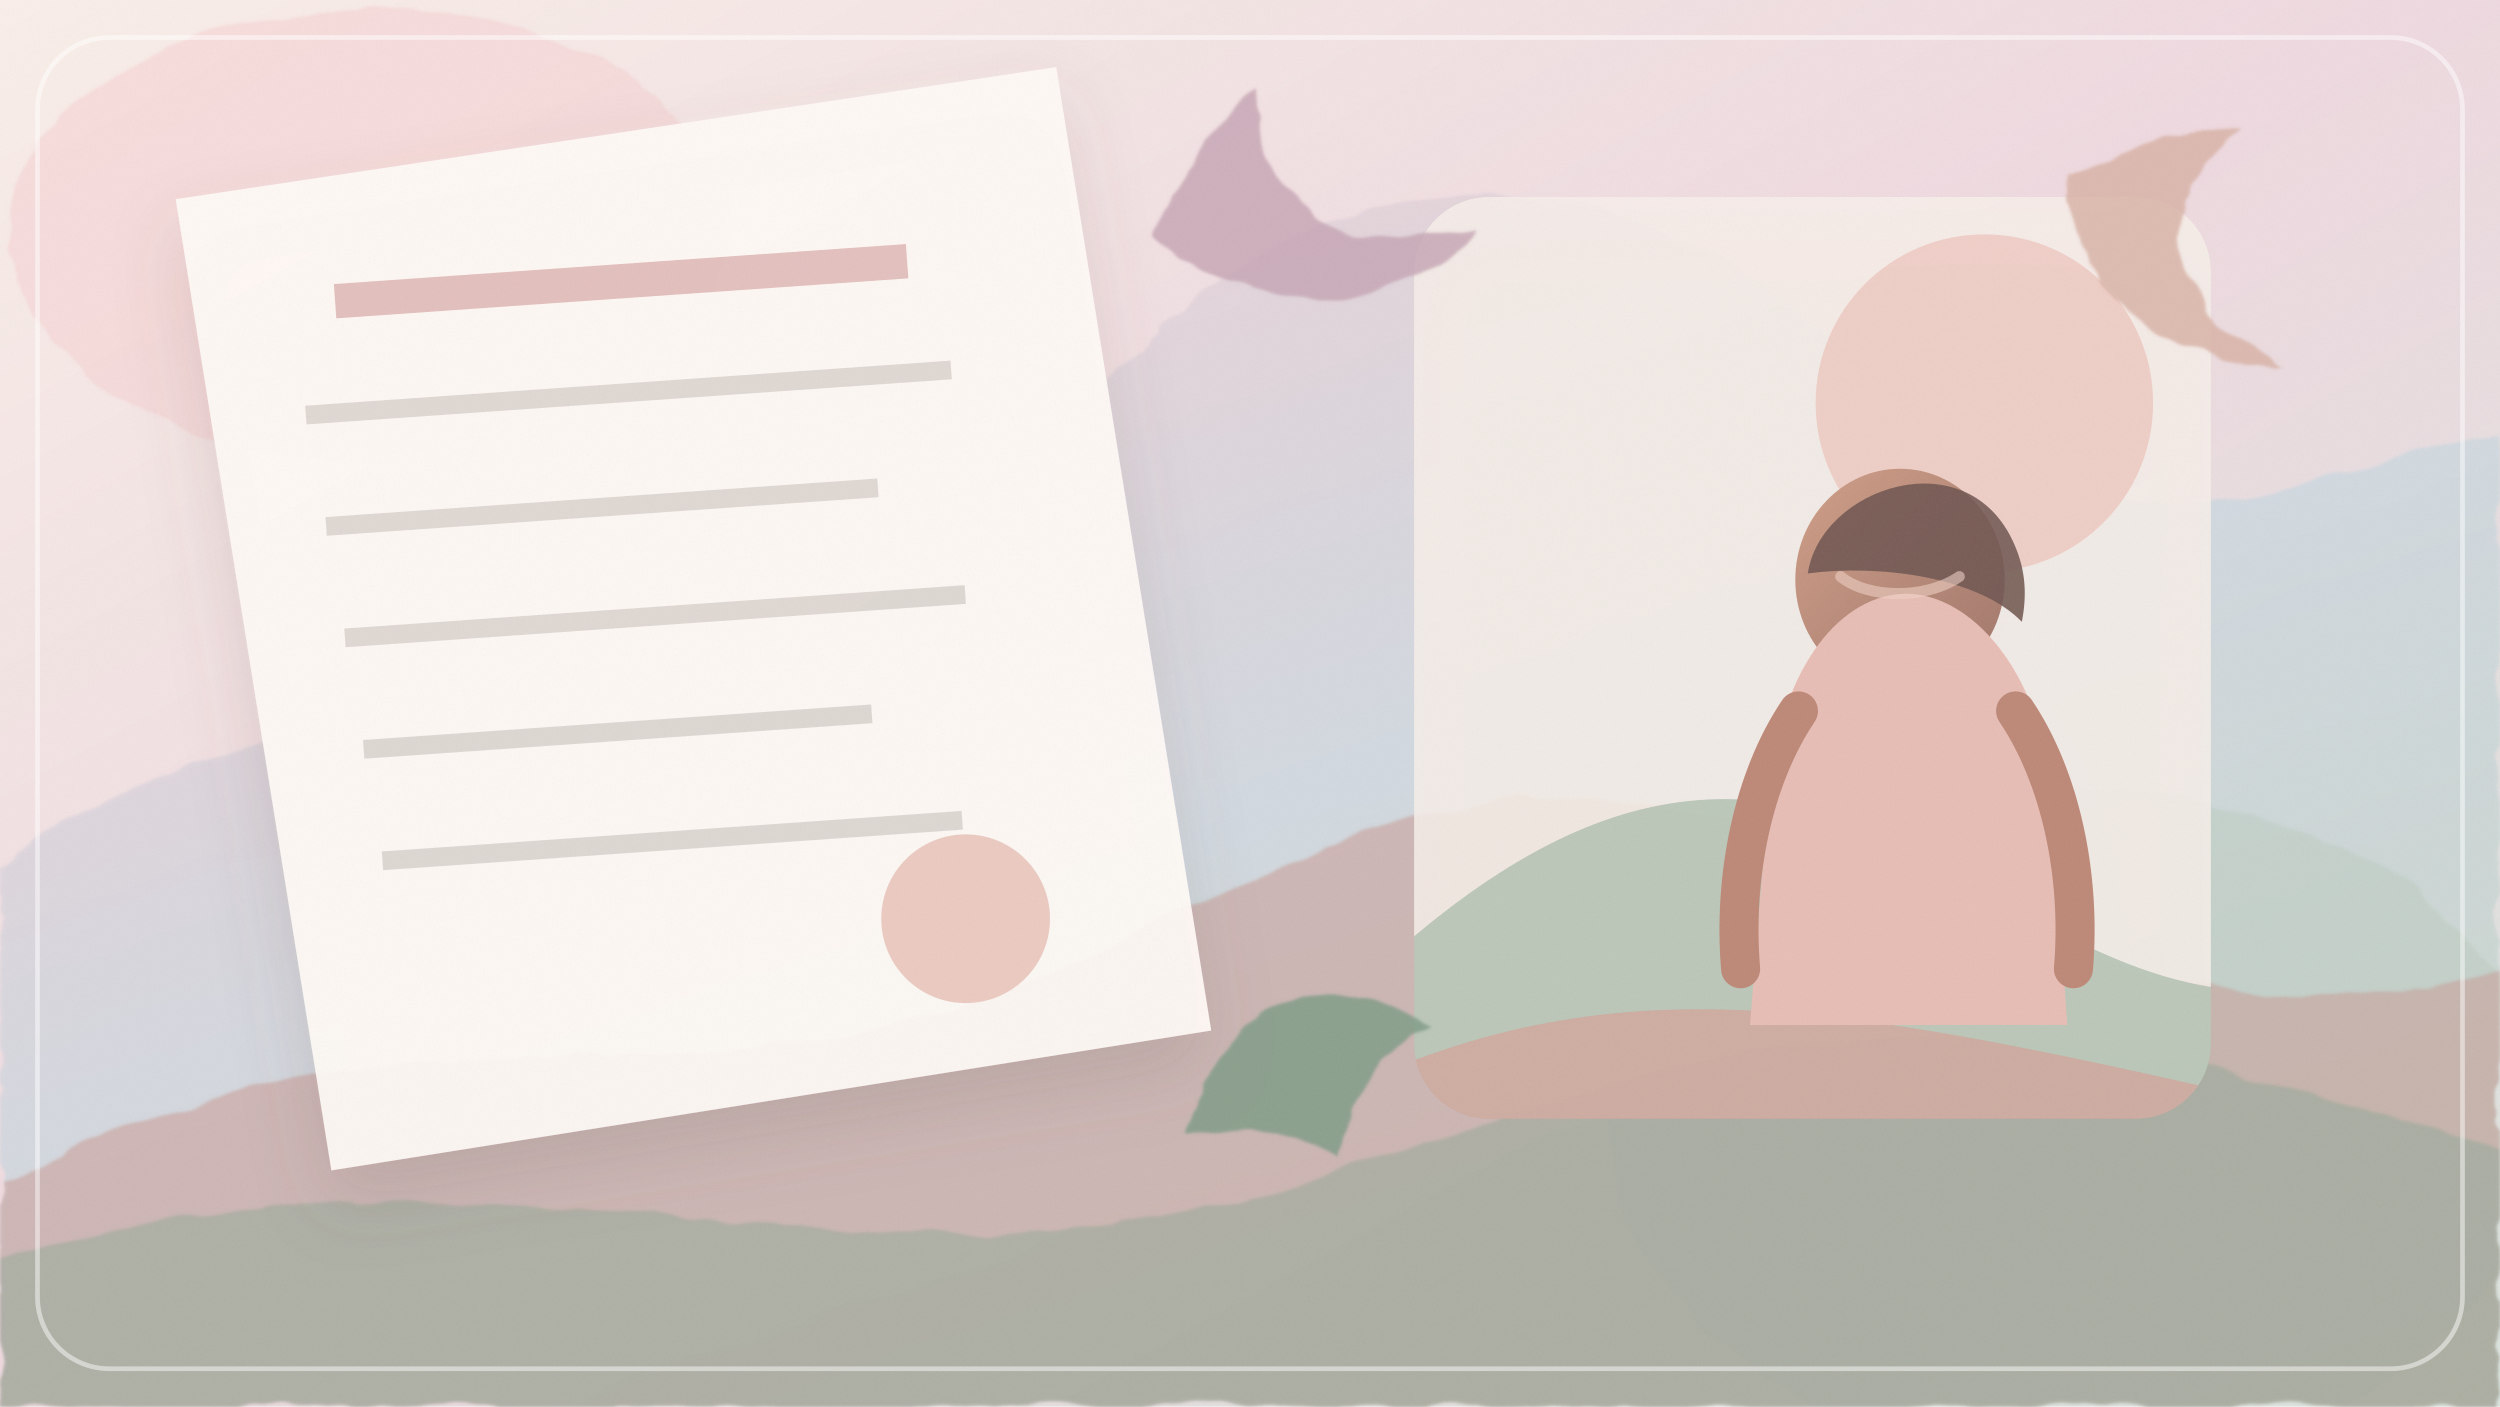
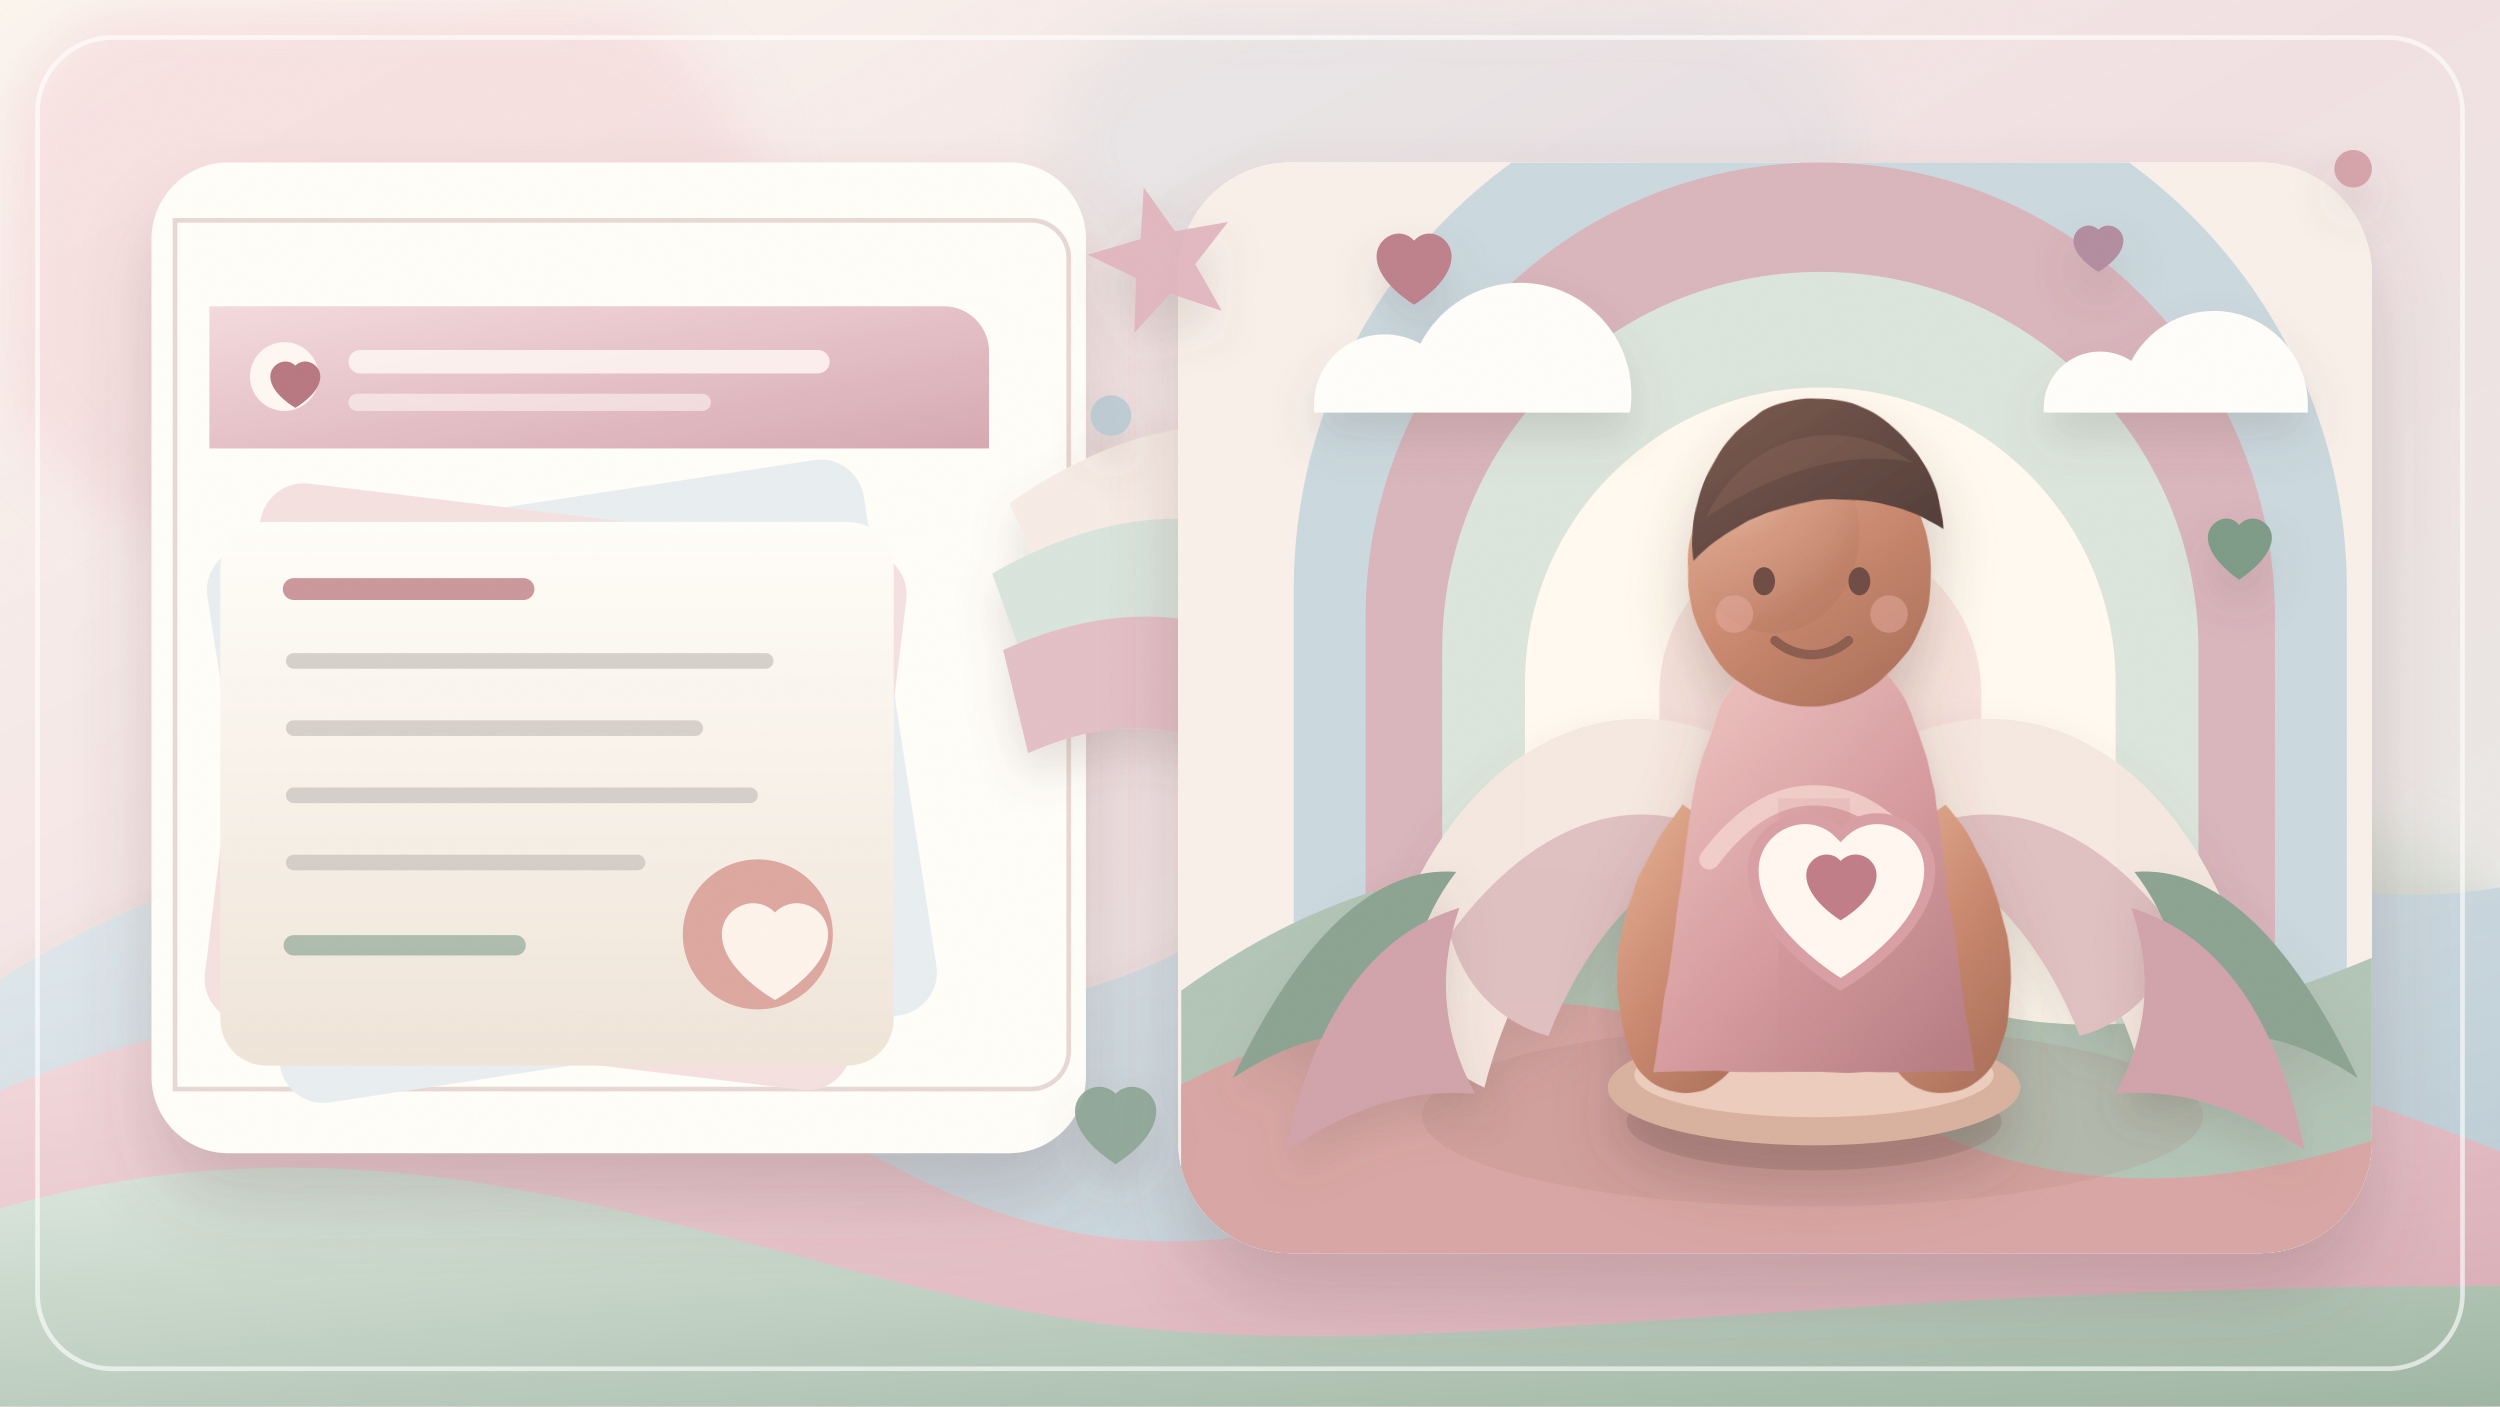
<svg xmlns="http://www.w3.org/2000/svg" viewBox="0 0 1600 900" role="img" aria-labelledby="title desc">
  <defs>
-     <linearGradient id="paper" x1="0" y1="0" x2="1" y2="1">
-       <stop offset="0" stop-color="#f9eee8" />
-       <stop offset=".48" stop-color="#eed9df" />
-       <stop offset="1" stop-color="#dbe4df" />
+     <linearGradient id="bg" x1="0" y1="0" x2="1" y2="1">
+       <stop offset="0" stop-color="#fbf5ee" />
+       <stop offset=".48" stop-color="#f1e0e2" />
+       <stop offset="1" stop-color="#e5ece6" />
    </linearGradient>
-     <linearGradient id="sky" x1=".15" y1="0" x2=".9" y2="1">
-       <stop offset="0" stop-color="#efd0d7" />
-       <stop offset=".5" stop-color="#cfd8df" />
-       <stop offset="1" stop-color="#c7d4c8" />
+     <linearGradient id="paperRose" x1="0" y1="0" x2="1" y2="1">
+       <stop offset="0" stop-color="#f3dadd" />
+       <stop offset="1" stop-color="#d6a9b1" />
    </linearGradient>
-     <linearGradient id="child" x1="0" y1="0" x2="1" y2="1">
-       <stop offset="0" stop-color="#cf9e87" />
-       <stop offset="1" stop-color="#9f7569" />
+     <linearGradient id="paperSage" x1="0" y1="0" x2="1" y2="1">
+       <stop offset="0" stop-color="#dce7dd" />
+       <stop offset="1" stop-color="#9fb5a3" />
    </linearGradient>
-     <filter id="watercolor" x="-20%" y="-20%" width="140%" height="140%">
-       <feTurbulence type="fractalNoise" baseFrequency=".018 .035" numOctaves="3" seed="17" result="noise" />
-       <feDisplacementMap in="SourceGraphic" in2="noise" scale="13" xChannelSelector="R" yChannelSelector="G" result="rough" />
-       <feGaussianBlur in="rough" stdDeviation="1.2" />
+     <linearGradient id="paperMist" x1="0" y1="0" x2="1" y2="1">
+       <stop offset="0" stop-color="#e7edf0" />
+       <stop offset="1" stop-color="#b7c8d1" />
+     </linearGradient>
+     <linearGradient id="paperCream" x1="0" y1="0" x2="0" y2="1">
+       <stop offset="0" stop-color="#fffdf8" />
+       <stop offset="1" stop-color="#efe4d8" />
+     </linearGradient>
+     <linearGradient id="claySkin" x1=".2" y1="0" x2=".9" y2="1">
+       <stop offset="0" stop-color="#e2ad91" />
+       <stop offset=".52" stop-color="#c8876e" />
+       <stop offset="1" stop-color="#a96f5a" />
+     </linearGradient>
+     <linearGradient id="clayDress" x1=".1" y1="0" x2=".9" y2="1">
+       <stop offset="0" stop-color="#f0c9c5" />
+       <stop offset=".55" stop-color="#d79da0" />
+       <stop offset="1" stop-color="#b77f84" />
+     </linearGradient>
+     <linearGradient id="clayHair" x1="0" y1="0" x2="1" y2="1">
+       <stop offset="0" stop-color="#7c5b51" />
+       <stop offset="1" stop-color="#4f3c38" />
+     </linearGradient>
+     <radialGradient id="halo" cx="50%" cy="42%" r="62%">
+       <stop offset="0" stop-color="#fff7e8" stop-opacity=".96" />
+       <stop offset=".62" stop-color="#f4d6d3" stop-opacity=".72" />
+       <stop offset="1" stop-color="#d8e5dc" stop-opacity=".18" />
+     </radialGradient>
+     <radialGradient id="clayHighlight" cx="30%" cy="22%" r="75%">
+       <stop offset="0" stop-color="#fff" stop-opacity=".58" />
+       <stop offset=".45" stop-color="#fff" stop-opacity=".08" />
+       <stop offset="1" stop-color="#7c4b3b" stop-opacity=".22" />
+     </radialGradient>
+     <filter id="paperShadow" x="-30%" y="-30%" width="160%" height="180%">
+       <feDropShadow dx="0" dy="16" stdDeviation="14" flood-color="#725c58" flood-opacity=".18" />
    </filter>
-     <filter id="paperShadow" x="-30%" y="-30%" width="160%" height="180%">
-       <feDropShadow dx="0" dy="22" stdDeviation="22" flood-color="#715b58" flood-opacity=".18" />
+     <filter id="deepPaperShadow" x="-35%" y="-35%" width="170%" height="190%">
+       <feDropShadow dx="0" dy="28" stdDeviation="24" flood-color="#664c4b" flood-opacity=".23" />
    </filter>
-     <filter id="grain" x="0" y="0" width="100%" height="100%">
-       <feTurbulence type="fractalNoise" baseFrequency=".7" numOctaves="2" seed="9" result="grain" />
-       <feColorMatrix in="grain" type="saturate" values="0" result="mono" />
+     <filter id="clayShadow" x="-35%" y="-35%" width="170%" height="190%">
+       <feDropShadow dx="0" dy="22" stdDeviation="18" flood-color="#65463f" flood-opacity=".28" />
+     </filter>
+     <filter id="softBlur" x="-20%" y="-20%" width="140%" height="140%">
+       <feGaussianBlur stdDeviation="18" />
+     </filter>
+     <filter id="paperTexture" x="0" y="0" width="100%" height="100%">
+       <feTurbulence type="fractalNoise" baseFrequency=".72" numOctaves="3" seed="18" result="noise" />
+       <feColorMatrix in="noise" type="saturate" values="0" result="mono" />
      <feComponentTransfer in="mono">
-         <feFuncA type="table" tableValues="0 .08" />
+         <feFuncA type="table" tableValues="0 .055" />
      </feComponentTransfer>
    </filter>
-     <clipPath id="frame">
-       <rect x="905" y="126" width="510" height="590" rx="48" />
+     <filter id="clayTexture" x="-15%" y="-15%" width="130%" height="130%">
+       <feTurbulence type="fractalNoise" baseFrequency=".025" numOctaves="3" seed="11" result="noise" />
+       <feDisplacementMap in="SourceGraphic" in2="noise" scale="2.8" xChannelSelector="R" yChannelSelector="G" />
+     </filter>
+     <clipPath id="stageClip">
+       <path d="M826 104h620c40 0 72 32 72 72v554c0 40-32 72-72 72H826c-40 0-72-32-72-72V176c0-40 32-72 72-72z" />
+     </clipPath>
+     <clipPath id="childHeadClip">
+       <ellipse cx="1158" cy="366" rx="78" ry="86" />
    </clipPath>
  </defs>
-   <rect width="1600" height="900" fill="url(#paper)" />
-   <g filter="url(#watercolor)" opacity=".94">
-     <path d="M-70 620C160 380 335 512 515 410c190-107 262-339 508-275 173 45 235 213 408 185 83-13 149-62 239-32v612H-70z" fill="url(#sky)" />
-     <ellipse cx="236" cy="150" rx="230" ry="145" fill="#f4cfd1" opacity=".58" />
-     <ellipse cx="1330" cy="720" rx="300" ry="215" fill="#b9c9be" opacity=".54" />
-     <path d="M0 757c256-126 402-55 588-105 173-47 296-176 495-132 173 39 298 164 517 100v280H0z" fill="#c89e98" opacity=".62" />
-     <path d="M0 807c310-98 527 33 790-39 258-71 395-177 810-31v163H0z" fill="#8fa594" opacity=".54" />
+   <rect width="1600" height="900" fill="url(#bg)" />
+   <ellipse cx="236" cy="164" rx="260" ry="210" fill="#f2cdd2" opacity=".42" filter="url(#softBlur)" />
+   <ellipse cx="1370" cy="760" rx="350" ry="250" fill="#a9c1af" opacity=".30" filter="url(#softBlur)" />
+   <ellipse cx="930" cy="92" rx="260" ry="130" fill="#c4d4dc" opacity=".24" filter="url(#softBlur)" />
+   <g filter="url(#paperShadow)">
+     <path d="M-40 654c205-149 360-119 510-48 162 77 275 25 394-69 143-113 301-132 458-41 111 64 194 97 318 63v341H-40z" fill="url(#paperMist)" />
+     <path d="M-40 716c243-119 434-62 619 34 127 66 245 57 388-17 215-112 393-96 673 20v147H-40z" fill="url(#paperRose)" />
+     <path d="M-40 786c270-94 470 7 690 52 230 47 460-18 990-15v77H-40z" fill="url(#paperSage)" />
+   </g>
+   <g filter="url(#deepPaperShadow)">
+     <path d="M97 153c0-27 22-49 49-49h500c27 0 49 22 49 49v536c0 27-22 49-49 49H146c-27 0-49-22-49-49z" fill="#fffdf8" />
+     <path d="M112 141h548c13 0 24 11 24 24v508c0 13-11 24-24 24H112z" fill="none" stroke="#e8d8d3" stroke-width="3" />
+     <path d="M134 196h470c16 0 29 13 29 29v62H134z" fill="url(#paperRose)" />
+     <circle cx="182" cy="241" r="22" fill="#fff9f3" opacity=".96" />
+     <path d="M173 241c0-8 10-13 16-7 6-6 16-1 16 7 0 11-16 20-16 20s-16-9-16-20z" fill="#b87982" />
+     <rect x="223" y="224" width="308" height="15" rx="7.5" fill="#fff8f4" opacity=".82" />
+     <rect x="223" y="252" width="232" height="11" rx="5.5" fill="#fff8f4" opacity=".56" />
+     <g transform="translate(0 6)">
+       <path d="M161 337l367-43c15-2 29 9 31 24l36 302c2 15-9 29-24 31l-367 43c-15 2-29-9-31-24l-36-302c-2-15 9-29 24-31z" fill="#e8eef0" transform="rotate(-2 366 493)" />
+       <path d="M185 315l359 18c16 1 28 14 27 30l-15 290c-1 16-14 28-30 27l-359-18c-16-1-28-14-27-30l15-290c1-16 14-28 30-27z" fill="#f4e1df" transform="rotate(4 355 499)" />
+       <path d="M171 328h371c17 0 30 13 30 30v288c0 17-13 30-30 30H171c-17 0-30-13-30-30V358c0-17 13-30 30-30z" fill="url(#paperCream)" />
+       <path d="M188 371h147" stroke="#c58d92" stroke-width="14" stroke-linecap="round" opacity=".9" />
+       <path d="M188 417h302M188 460h257M188 503h292M188 546h220" stroke="#c7c2bc" stroke-width="10" stroke-linecap="round" opacity=".72" />
+       <path d="M188 599h142" stroke="#a5b6a8" stroke-width="13" stroke-linecap="round" opacity=".88" />
+       <circle cx="485" cy="592" r="48" fill="#dca8a0" />
+       <path d="M462 592c0-17 21-27 34-14 13-13 34-3 34 14 0 23-34 42-34 42s-34-19-34-42z" fill="#fff8f0" opacity=".94" />
+     </g>
  </g>
  <g filter="url(#paperShadow)">
-     <path d="M132 105l568-45 56 622-568 50z" fill="#fffaf5" opacity=".93" transform="rotate(-4 444 396)" />
-     <path d="M214 169h367v22H214z" fill="#d8aaa9" opacity=".72" transform="rotate(-4 397 180)" />
-     <path d="M205 245h414v12H205zm8 72h354v12H213zm7 72h398v12H220zm7 72h326v12H227zm7 72h372v12H234z" fill="#c8c1bc" opacity=".58" transform="rotate(-4 410 391)" />
-     <circle cx="618" cy="588" r="54" fill="#e6c0b5" opacity=".8" />
+     <path d="M646 322c88-61 163-63 237-18l-34 70c-61-28-112-22-173 17z" fill="#f7ece5" />
+     <path d="M635 367c91-52 169-43 229 7l-45 59c-54-31-99-28-158 7z" fill="#d9e4dc" />
+     <path d="M642 416c84-38 156-23 210 26l-51 48c-46-30-90-31-143-8z" fill="#e3c0c5" />
  </g>
-   <g clip-path="url(#frame)" filter="url(#paperShadow)">
-     <rect x="905" y="126" width="510" height="590" rx="48" fill="#f8efe9" opacity=".85" />
-     <circle cx="1270" cy="258" r="108" fill="#edc2b9" opacity=".7" />
-     <path d="M855 645c145-143 259-172 403-83 92 57 163 89 247 63v160H855z" fill="#aebfaf" opacity=".82" />
-     <path d="M855 700c188-90 333-56 650 17v94H855z" fill="#d2a49b" opacity=".78" />
-     <g transform="translate(1132 302)">
-       <ellipse cx="84" cy="69" rx="67" ry="71" fill="url(#child)" />
-       <path d="M25 65c8-55 102-87 132-19 8 18 8 34 5 50-28-29-92-37-137-31z" fill="#6e5550" opacity=".86" />
-       <path d="M0 204c8-82 48-126 88-126s85 47 93 126l10 150H-12z" fill="#e7bdb5" />
-       <path d="M19 153c-29 43-42 106-37 165" fill="none" stroke="#bd8877" stroke-width="25" stroke-linecap="round" />
-       <path d="M158 153c29 43 42 106 37 165" fill="none" stroke="#bd8877" stroke-width="25" stroke-linecap="round" />
-       <path d="M46 67c17 14 54 15 76 0" fill="none" stroke="#f0d1c4" stroke-width="7" stroke-linecap="round" opacity=".58" />
+   <g filter="url(#deepPaperShadow)">
+     <path d="M826 104h620c40 0 72 32 72 72v554c0 40-32 72-72 72H826c-40 0-72-32-72-72V176c0-40 32-72 72-72z" fill="#fffaf5" />
+   </g>
+   <g clip-path="url(#stageClip)">
+     <rect x="754" y="104" width="764" height="698" fill="#f8efe9" />
+     <circle cx="1170" cy="348" r="272" fill="url(#halo)" />
+     <path d="M828 724V377c0-186 151-337 337-337s337 151 337 337v347h-108V385c0-126-103-229-229-229S936 259 936 385v339z" fill="#cbd9df" />
+     <path d="M874 724V395c0-161 130-291 291-291s291 130 291 291v329h-101V405c0-105-85-190-190-190s-190 85-190 190v319z" fill="#d9b5bc" />
+     <path d="M923 724V416c0-134 108-242 242-242s242 108 242 242v308h-96V423c0-81-65-146-146-146s-146 65-146 146v301z" fill="#dbe5dc" />
+     <path d="M976 724V437c0-104 85-189 189-189s189 85 189 189v287h-86V444c0-57-46-103-103-103s-103 46-103 103v280z" fill="#fff9ef" />
+     <g filter="url(#paperShadow)">
+       <path d="M841 259c0-25 20-45 45-45 8 0 16 2 23 6 12-23 36-39 64-39 39 0 71 32 71 71 0 4 0 8-1 12H841z" fill="#fffdf9" />
+       <path d="M1308 261c0-20 16-36 36-36 7 0 14 2 20 6 10-19 30-32 53-32 33 0 60 27 60 60v5h-169z" fill="#fffdf9" />
+       <path d="M881 164c0-12 15-20 24-10 9-10 24-2 24 10 0 17-24 31-24 31s-24-14-24-31z" fill="#bd828b" />
+       <path d="M1413 344c0-10 13-17 20-8 8-9 21-2 21 8 0 14-21 27-21 27s-20-13-20-27z" fill="#7f9c88" />
+       <path d="M1327 154c0-8 10-13 16-7 6-6 16-1 16 7 0 11-16 20-16 20s-16-9-16-20z" fill="#b28ea0" />
+     </g>
+     <path d="M756 634c151-109 285-91 407-27 119 63 214 65 355 6v189H756z" fill="#b3c5b6" />
+     <path d="M756 694c170-86 320-58 455 17 90 50 185 57 307 19v72H756z" fill="#d8a7a5" />
+     <ellipse cx="1160" cy="714" rx="250" ry="58" fill="#aa7d78" opacity=".18" />
+     <g filter="url(#paperShadow)" opacity=".98">
+       <path d="M897 585c42-102 126-150 209-112 29 13 47 38 53 67-42-17-88-10-124 17-44 33-71 84-85 139-37-17-65-54-53-111z" fill="#f5e8df" />
+       <path d="M1426 585c-42-102-126-150-209-112-29 13-47 38-53 67 42-17 88-10 124 17 44 33 71 84 85 139 37-17 65-54 53-111z" fill="#f5e8df" />
+       <path d="M928 598c56-76 124-96 183-58-48 11-93 54-120 123-30-8-54-31-63-65z" fill="#dfc0c1" />
+       <path d="M1394 598c-56-76-124-96-183-58 48 11 93 54 120 123 30-8 54-31 63-65z" fill="#dfc0c1" />
+     </g>
+     <g filter="url(#clayShadow)">
+       <ellipse cx="1161" cy="718" rx="120" ry="31" fill="#75534d" opacity=".22" />
+       <ellipse cx="1161" cy="696" rx="132" ry="37" fill="#d9b29f" />
+       <ellipse cx="1161" cy="688" rx="115" ry="27" fill="#f1d4c4" opacity=".78" />
+       <path d="M1077 515c-40 48-51 108-34 159 7 20 29 31 49 23 19-8 29-30 21-50-12-31-4-67 18-95z" fill="url(#claySkin)" filter="url(#clayTexture)" />
+       <path d="M1245 515c40 48 51 108 34 159-7 20-29 31-49 23-19-8-29-30-21-50 12-31 4-67-18-95z" fill="url(#claySkin)" filter="url(#clayTexture)" />
+       <path d="M1080 536c8-83 42-132 81-132s73 49 81 132l22 150h-206z" fill="url(#clayDress)" filter="url(#clayTexture)" />
+       <path d="M1094 550c21-28 43-41 67-41 24 0 47 13 68 41" fill="none" stroke="#f6d9d3" stroke-width="13" stroke-linecap="round" opacity=".72" />
+       <path d="M1138 511h46v170h-46z" fill="#c58b90" opacity=".18" />
+       <circle cx="1161" cy="548" r="10" fill="#fff0e7" opacity=".78" />
+       <circle cx="1161" cy="590" r="8" fill="#fff0e7" opacity=".65" />
+       <ellipse cx="1158" cy="366" rx="78" ry="86" fill="url(#claySkin)" filter="url(#clayTexture)" />
+       <ellipse cx="1135" cy="341" rx="55" ry="64" fill="url(#clayHighlight)" opacity=".42" clip-path="url(#childHeadClip)" />
+       <path d="M1084 359c-5-56 29-104 78-104 43 0 78 34 82 84-41-28-110-30-160 20z" fill="url(#clayHair)" filter="url(#clayTexture)" />
+       <path d="M1092 331c23-50 83-70 132-35-38-8-84 3-132 35z" fill="#a37a67" opacity=".22" />
+       <ellipse cx="1129" cy="372" rx="7" ry="9" fill="#6f4d45" />
+       <ellipse cx="1190" cy="372" rx="7" ry="9" fill="#6f4d45" />
+       <path d="M1136 410c14 12 33 12 47 0" fill="none" stroke="#8c5e50" stroke-width="6" stroke-linecap="round" />
+       <circle cx="1110" cy="393" r="12" fill="#ecb1a8" opacity=".45" />
+       <circle cx="1209" cy="393" r="12" fill="#ecb1a8" opacity=".45" />
+       <path d="M1122 557c0-28 35-45 56-23 22-22 57-5 57 23 0 40-57 73-57 73s-56-33-56-73z" fill="#fff7ef" stroke="#d8a0a5" stroke-width="7" />
+       <path d="M1156 560c0-11 14-18 22-9 9-9 23-2 23 9 0 16-23 29-23 29s-22-13-22-29z" fill="#c17e88" />
+     </g>
+     <g filter="url(#paperShadow)">
+       <path d="M789 690c44-92 92-136 143-132-24 31-33 67-29 108-45-11-80 2-114 24z" fill="#8da493" />
+       <path d="M823 736c18-86 55-138 111-155-14 41-11 80 10 119-49-4-84 13-121 36z" fill="#d1a4ab" />
+       <path d="M1509 690c-44-92-92-136-143-132 24 31 33 67 29 108 45-11 80 2 114 24z" fill="#8da493" />
+       <path d="M1475 736c-18-86-55-138-111-155 14 41 11 80-10 119 49-4 84 13 121 36z" fill="#d1a4ab" />
    </g>
  </g>
-   <g opacity=".84" filter="url(#watercolor)">
-     <path d="M804 56c-10 85 73 111 142 91-53 55-147 60-207 5 23-45 34-72 65-96z" fill="#c6a6b4" />
-     <path d="M758 727c27-97 92-111 160-67-31 9-51 34-63 81-32-18-61-21-97-14z" fill="#7f9b86" />
-     <path d="M1435 82c-77 63-34 131 30 150-75 10-139-45-143-121 45-18 75-31 113-29z" fill="#d8b2a6" />
+   <g filter="url(#paperShadow)" opacity=".9">
+     <path d="M732 120l20 28 34-6-21 27 17 30-33-11-23 25 1-35-31-15 34-10z" fill="#e0b4bc" />
+     <path d="M688 711c0-13 16-21 26-11 10-10 26-2 26 11 0 19-26 34-26 34s-26-15-26-34z" fill="#8da493" />
+     <circle cx="711" cy="266" r="13" fill="#b8c9d1" />
+     <circle cx="1506" cy="108" r="12" fill="#d39da5" />
  </g>
-   <rect width="1600" height="900" filter="url(#grain)" opacity=".65" />
-   <rect x="24" y="24" width="1552" height="852" rx="46" fill="none" stroke="#fff" stroke-opacity=".48" stroke-width="3" />
+   <rect width="1600" height="900" fill="#ffffff" filter="url(#paperTexture)" opacity=".12" style="mix-blend-mode:multiply" />
+   <rect x="24" y="24" width="1552" height="852" rx="48" fill="none" stroke="#fff" stroke-opacity=".62" stroke-width="3" />
</svg>
